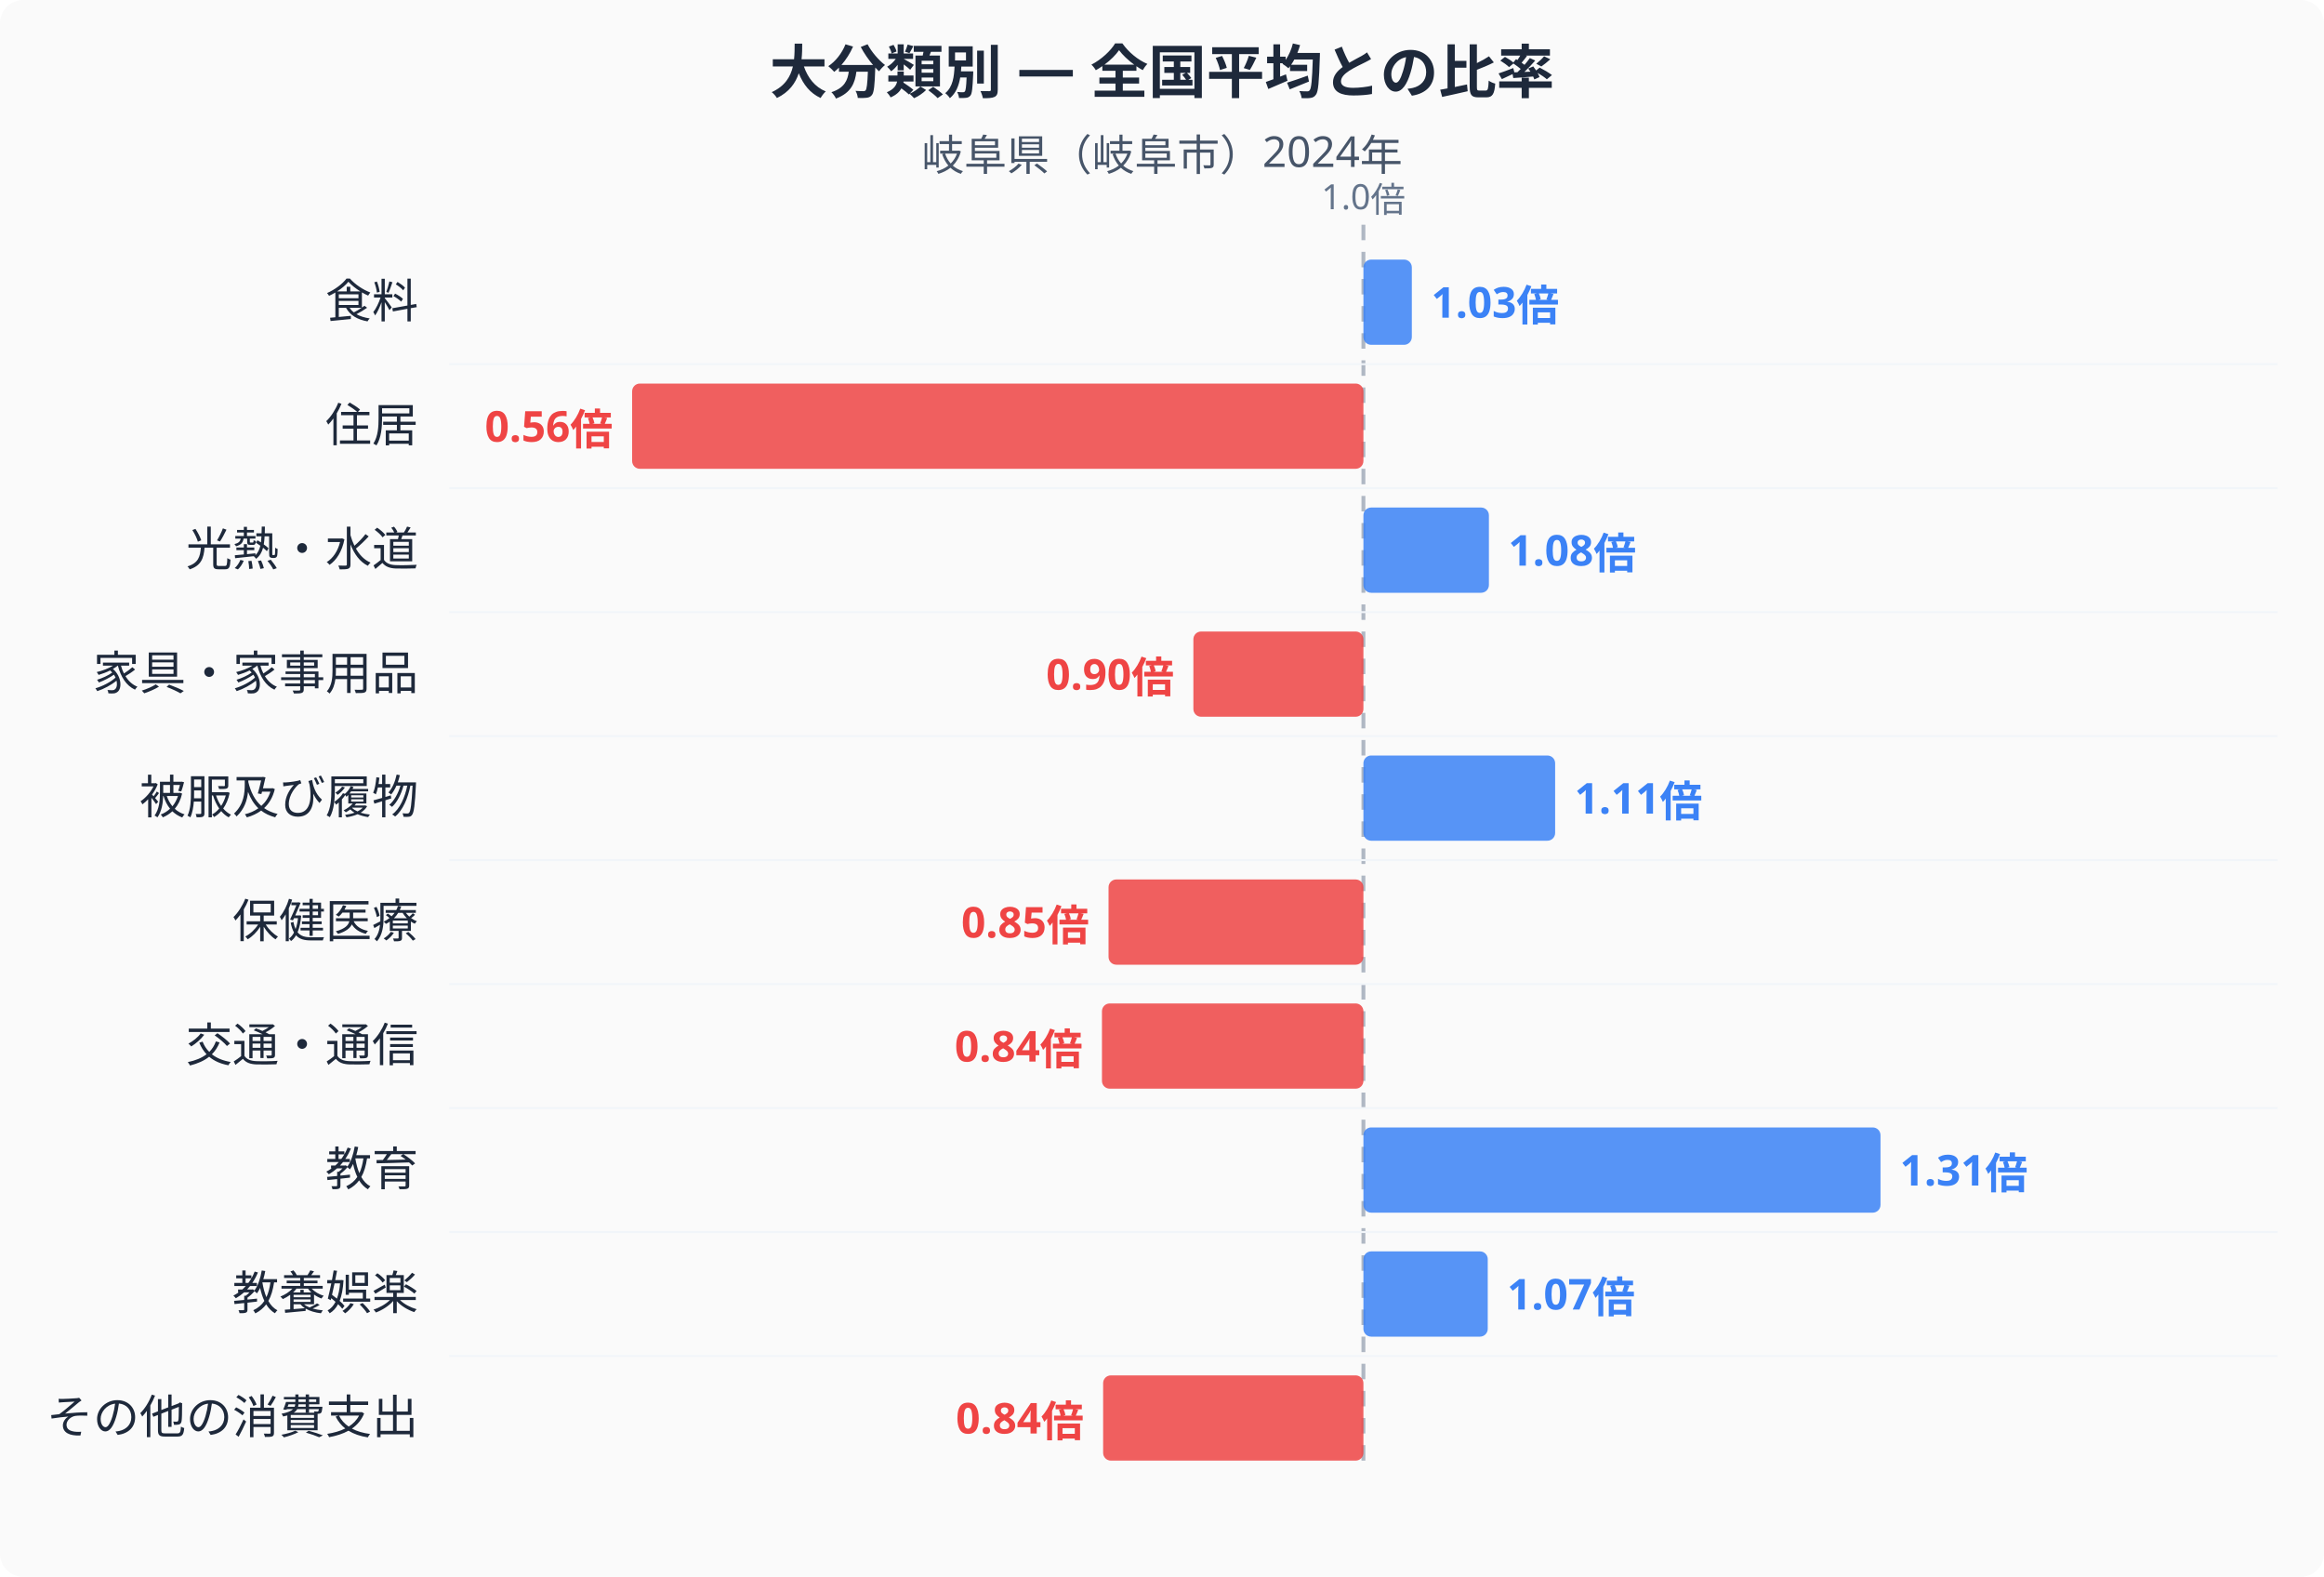
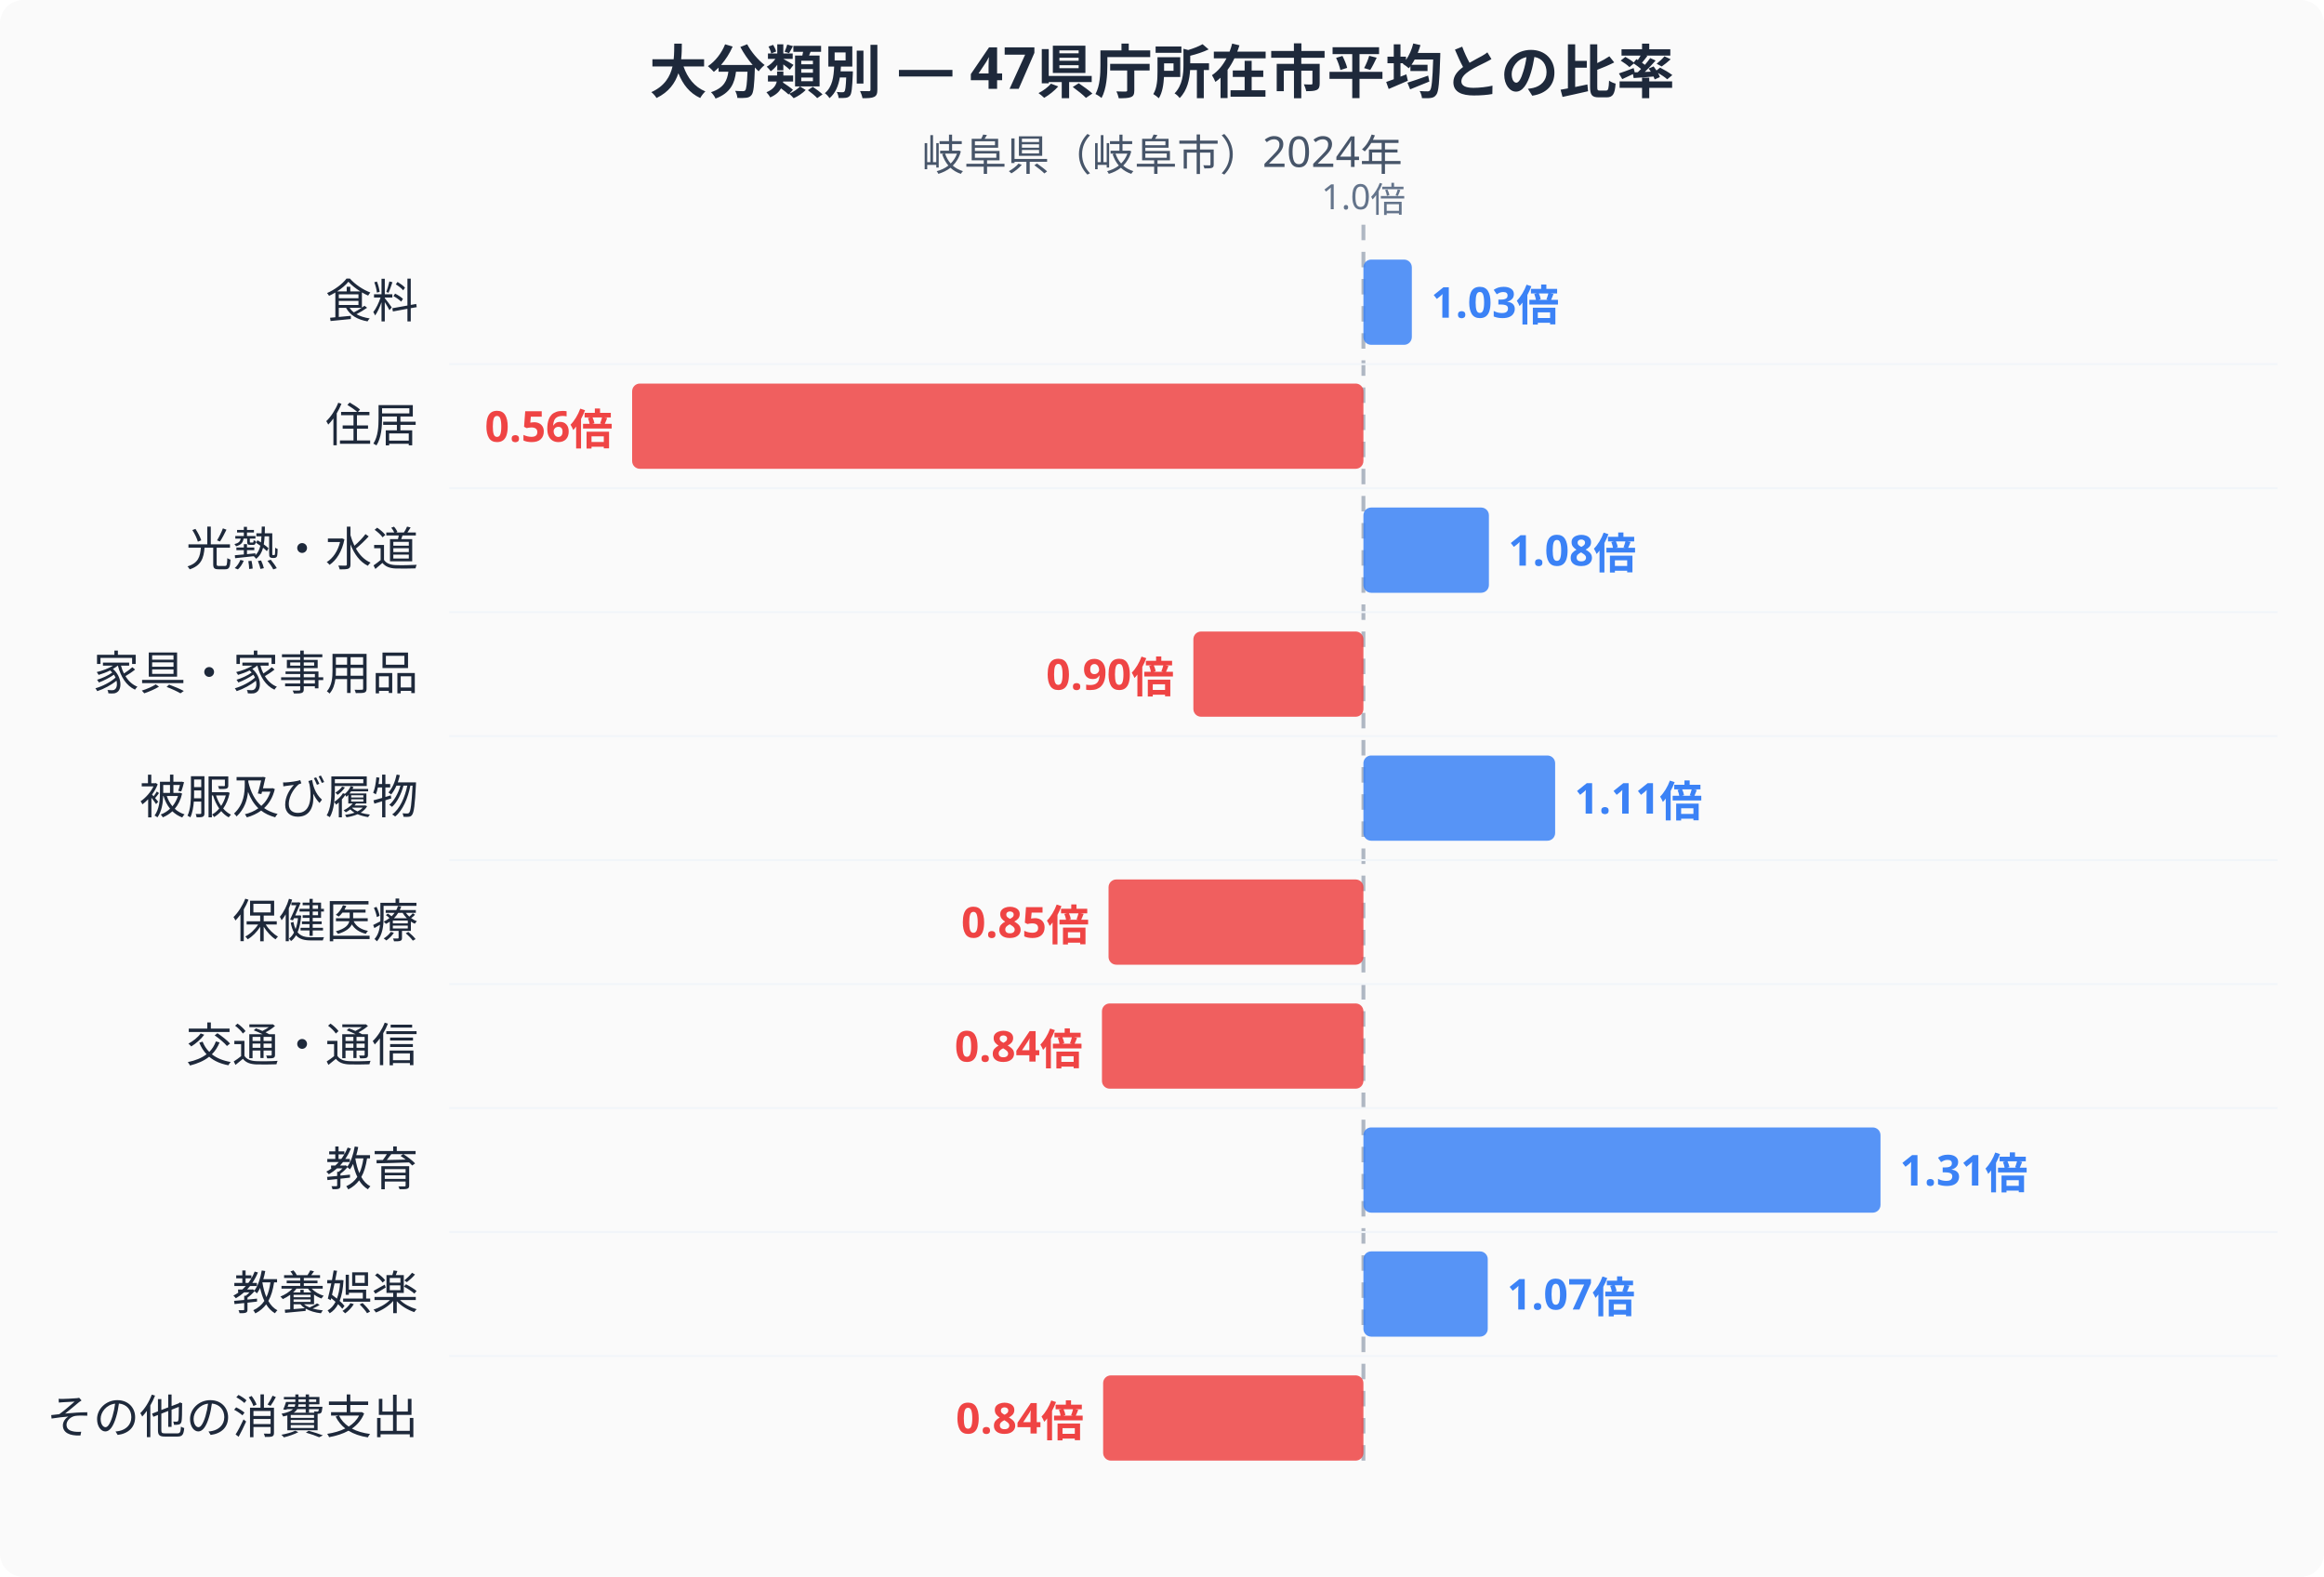
<svg xmlns="http://www.w3.org/2000/svg" viewBox="0 0 600 407" role="img" aria-label="岐阜県の大分類別支出比率">
  <style>text{font-family:'Hiragino Sans', 'Noto Sans JP', sans-serif}</style>
  <rect width="600" height="407" fill="#fafafa" rx="6" />
-   <text x="300" y="24" text-anchor="middle" font-size="15" font-weight="bold" fill="#1e293b">大分類別 — 全国平均との比率</text>
+   <text x="300" y="24" text-anchor="middle" font-size="15" font-weight="bold" fill="#1e293b">大分類別 — 47県庁所在市平均との比率</text>
  <text x="300" y="44" text-anchor="middle" font-size="11" fill="#475569">岐阜県（岐阜市）2024年</text>
  <line x1="352" y1="58" x2="352" y2="378" stroke="#64748b" stroke-width="1" stroke-dasharray="4,3" opacity="0.5" />
  <text x="352" y="54" text-anchor="middle" font-size="9" fill="#64748b">1.0倍</text>
  <rect x="352" y="67" width="12.5" height="22" fill="#3b82f6" rx="2" opacity="0.85" />
  <text x="108" y="82" text-anchor="end" font-size="12" fill="#1e293b">食料</text>
  <text x="369.5" y="82" text-anchor="start" font-size="11" font-weight="bold" fill="#3b82f6">1.03倍</text>
  <line x1="116" y1="94" x2="588" y2="94" stroke="#f1f5f9" stroke-width="0.5" />
  <rect x="163.2" y="99" width="188.8" height="22" fill="#ef4444" rx="2" opacity="0.85" />
  <text x="108" y="114" text-anchor="end" font-size="12" fill="#1e293b">住居</text>
  <text x="158.2" y="114" text-anchor="end" font-size="11" font-weight="bold" fill="#ef4444">0.56倍</text>
  <line x1="116" y1="126" x2="588" y2="126" stroke="#f1f5f9" stroke-width="0.5" />
  <rect x="352" y="131" width="32.4" height="22" fill="#3b82f6" rx="2" opacity="0.85" />
  <text x="108" y="146" text-anchor="end" font-size="12" fill="#1e293b">光熱・水道</text>
  <text x="389.4" y="146" text-anchor="start" font-size="11" font-weight="bold" fill="#3b82f6">1.08倍</text>
  <line x1="116" y1="158" x2="588" y2="158" stroke="#f1f5f9" stroke-width="0.5" />
  <rect x="308.1" y="163" width="43.9" height="22" fill="#ef4444" rx="2" opacity="0.85" />
  <text x="108" y="178" text-anchor="end" font-size="12" fill="#1e293b">家具・家事用品</text>
  <text x="303.1" y="178" text-anchor="end" font-size="11" font-weight="bold" fill="#ef4444">0.90倍</text>
  <line x1="116" y1="190" x2="588" y2="190" stroke="#f1f5f9" stroke-width="0.5" />
  <rect x="352" y="195" width="49.5" height="22" fill="#3b82f6" rx="2" opacity="0.85" />
  <text x="108" y="210" text-anchor="end" font-size="12" fill="#1e293b">被服及び履物</text>
  <text x="406.5" y="210" text-anchor="start" font-size="11" font-weight="bold" fill="#3b82f6">1.11倍</text>
  <line x1="116" y1="222" x2="588" y2="222" stroke="#f1f5f9" stroke-width="0.5" />
  <rect x="286.2" y="227" width="65.8" height="22" fill="#ef4444" rx="2" opacity="0.85" />
  <text x="108" y="242" text-anchor="end" font-size="12" fill="#1e293b">保健医療</text>
  <text x="281.2" y="242" text-anchor="end" font-size="11" font-weight="bold" fill="#ef4444">0.85倍</text>
  <line x1="116" y1="254" x2="588" y2="254" stroke="#f1f5f9" stroke-width="0.5" />
  <rect x="284.5" y="259" width="67.5" height="22" fill="#ef4444" rx="2" opacity="0.85" />
  <text x="108" y="274" text-anchor="end" font-size="12" fill="#1e293b">交通・通信</text>
  <text x="279.5" y="274" text-anchor="end" font-size="11" font-weight="bold" fill="#ef4444">0.84倍</text>
  <line x1="116" y1="286" x2="588" y2="286" stroke="#f1f5f9" stroke-width="0.5" />
  <rect x="352" y="291" width="133.5" height="22" fill="#3b82f6" rx="2" opacity="0.85" />
  <text x="108" y="306" text-anchor="end" font-size="12" fill="#1e293b">教育</text>
  <text x="490.5" y="306" text-anchor="start" font-size="11" font-weight="bold" fill="#3b82f6">1.31倍</text>
  <line x1="116" y1="318" x2="588" y2="318" stroke="#f1f5f9" stroke-width="0.5" />
  <rect x="352" y="323" width="32.1" height="22" fill="#3b82f6" rx="2" opacity="0.85" />
  <text x="108" y="338" text-anchor="end" font-size="12" fill="#1e293b">教養娯楽</text>
  <text x="389.1" y="338" text-anchor="start" font-size="11" font-weight="bold" fill="#3b82f6">1.07倍</text>
  <line x1="116" y1="350" x2="588" y2="350" stroke="#f1f5f9" stroke-width="0.5" />
  <rect x="284.8" y="355" width="67.2" height="22" fill="#ef4444" rx="2" opacity="0.85" />
  <text x="108" y="370" text-anchor="end" font-size="12" fill="#1e293b">その他の消費支出</text>
  <text x="279.8" y="370" text-anchor="end" font-size="11" font-weight="bold" fill="#ef4444">0.84倍</text>
</svg>
